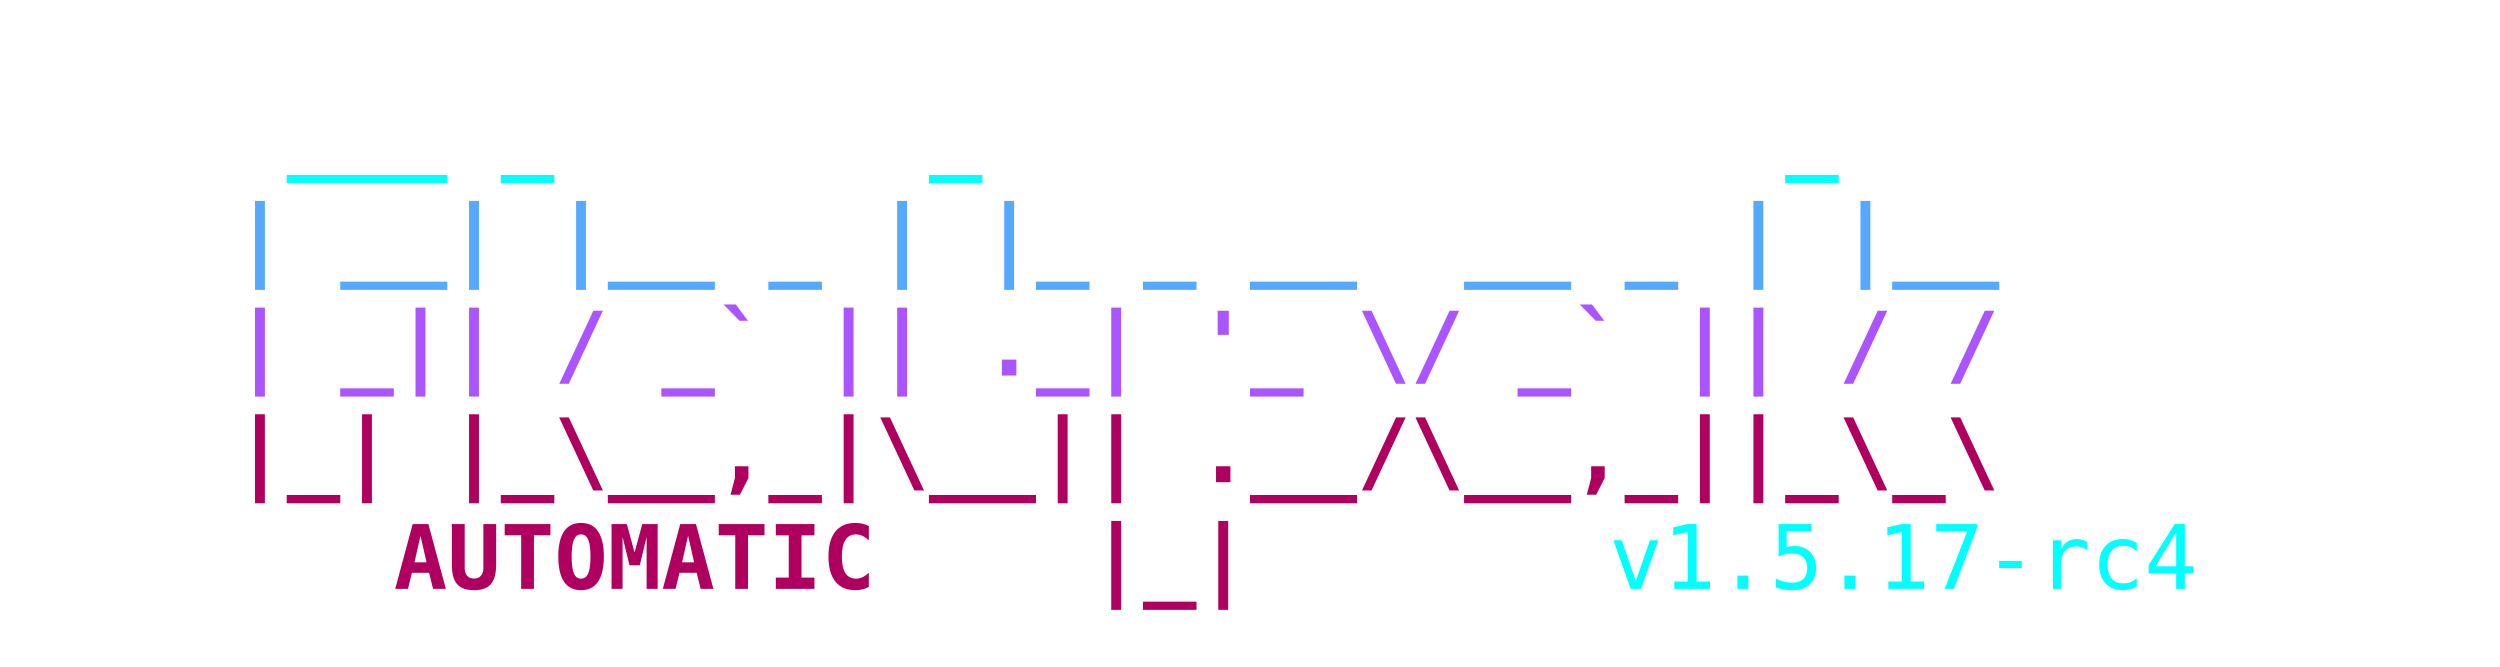
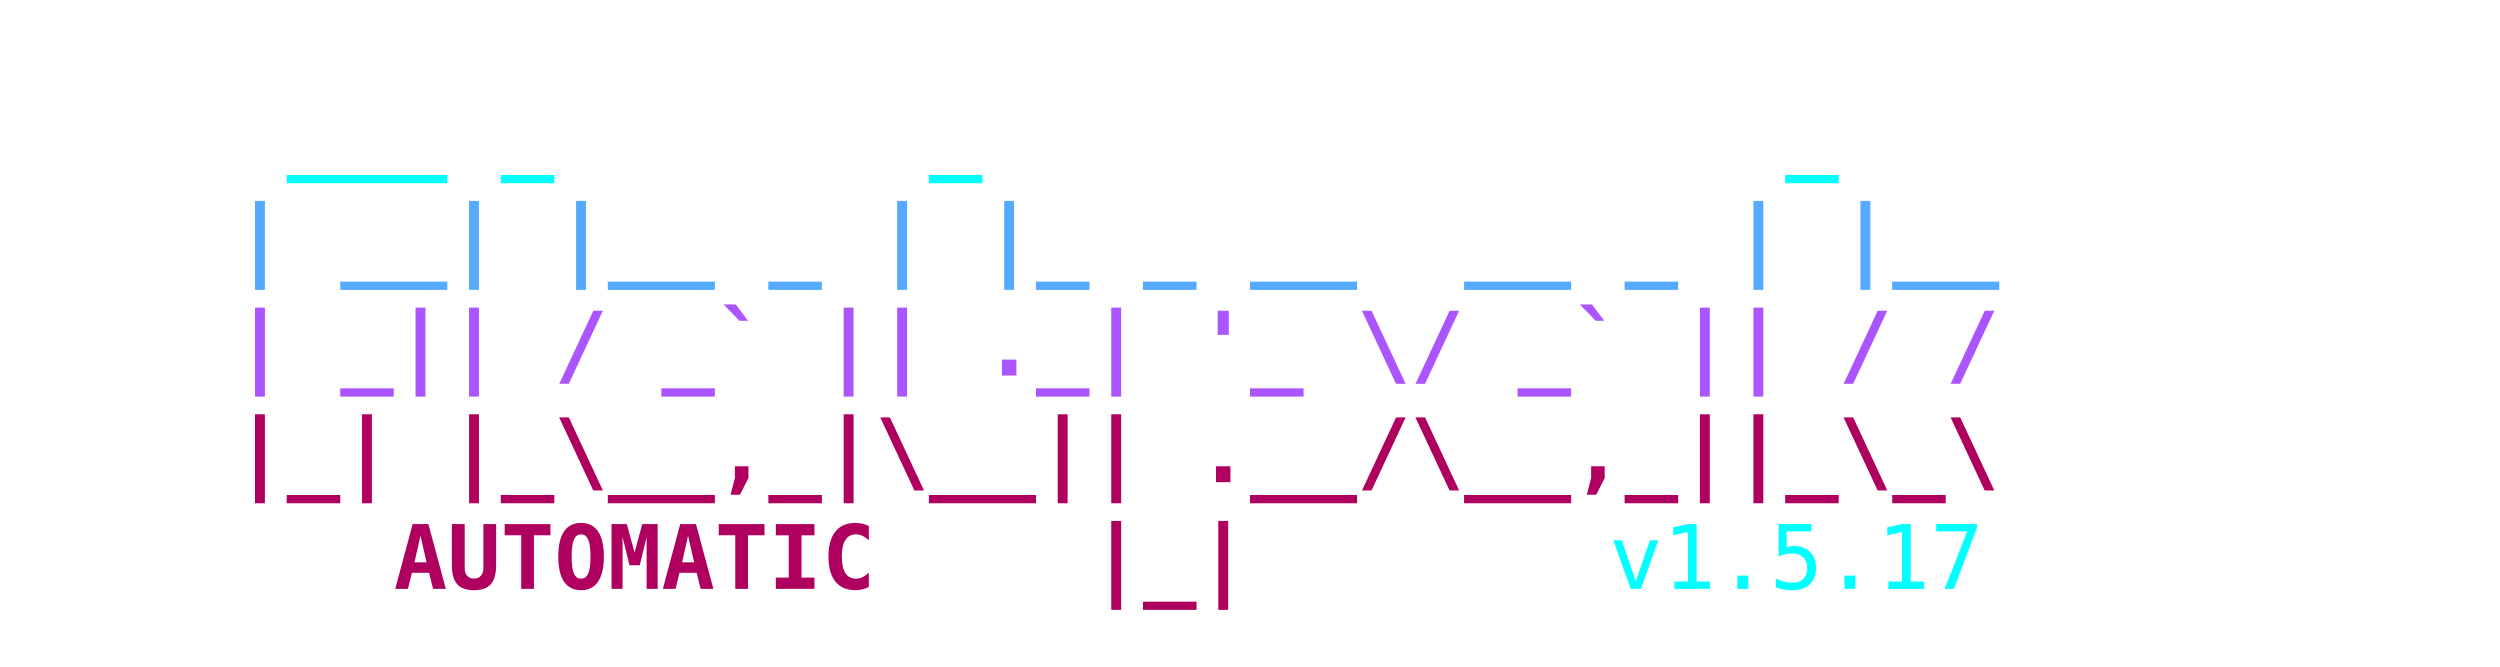
<svg xmlns="http://www.w3.org/2000/svg" viewBox="0 0 450 120" width="100%" height="100%">
  <style>
    .ascii { font-family: ui-monospace, SFMono-Regular, Menlo, Monaco, Consolas, monospace; font-size: 16px; font-weight: bold; }
    .c1 { fill: #00FFFF; }
    .c2 { fill: #55AAFF; }
    .c3 { fill: #AA55FF; }
    .c4 { fill: #AF005F; }
    .c-auto { fill: #2c3e50; } /* Light mode default text color */
    @media (prefers-color-scheme: dark) {
      .c-auto { fill: #e0e0e0; } /* Dark mode text color */
    }
    .c-text { font-weight: normal; }
  </style>
  <text y="10" class="ascii" xml:space="preserve">
    <tspan x="50%" dy="1.2em" text-anchor="middle" class="c1">  ___ _       _               _    </tspan>
    <tspan x="50%" dy="1.2em" text-anchor="middle" class="c2"> | __| |__ _ | |_ _ __  __ _ | |__ </tspan>
    <tspan x="50%" dy="1.2em" text-anchor="middle" class="c3"> | _|| / _` || ._| '_ \/ _` || / / </tspan>
    <tspan x="50%" dy="1.2em" text-anchor="middle" class="c4"> |_| |_\__,_|\__|| .__/\__,_||_\_\ </tspan>
    <tspan x="225" dy="1.2em" text-anchor="middle" class="c4">    AUTOMATIC    |_|               </tspan>
-     <tspan x="280" class="c1 c-text"> v1.5.17-rc4</tspan>
+     <tspan x="280" class="c1 c-text"> v1.5.17</tspan>
  </text>
</svg>
